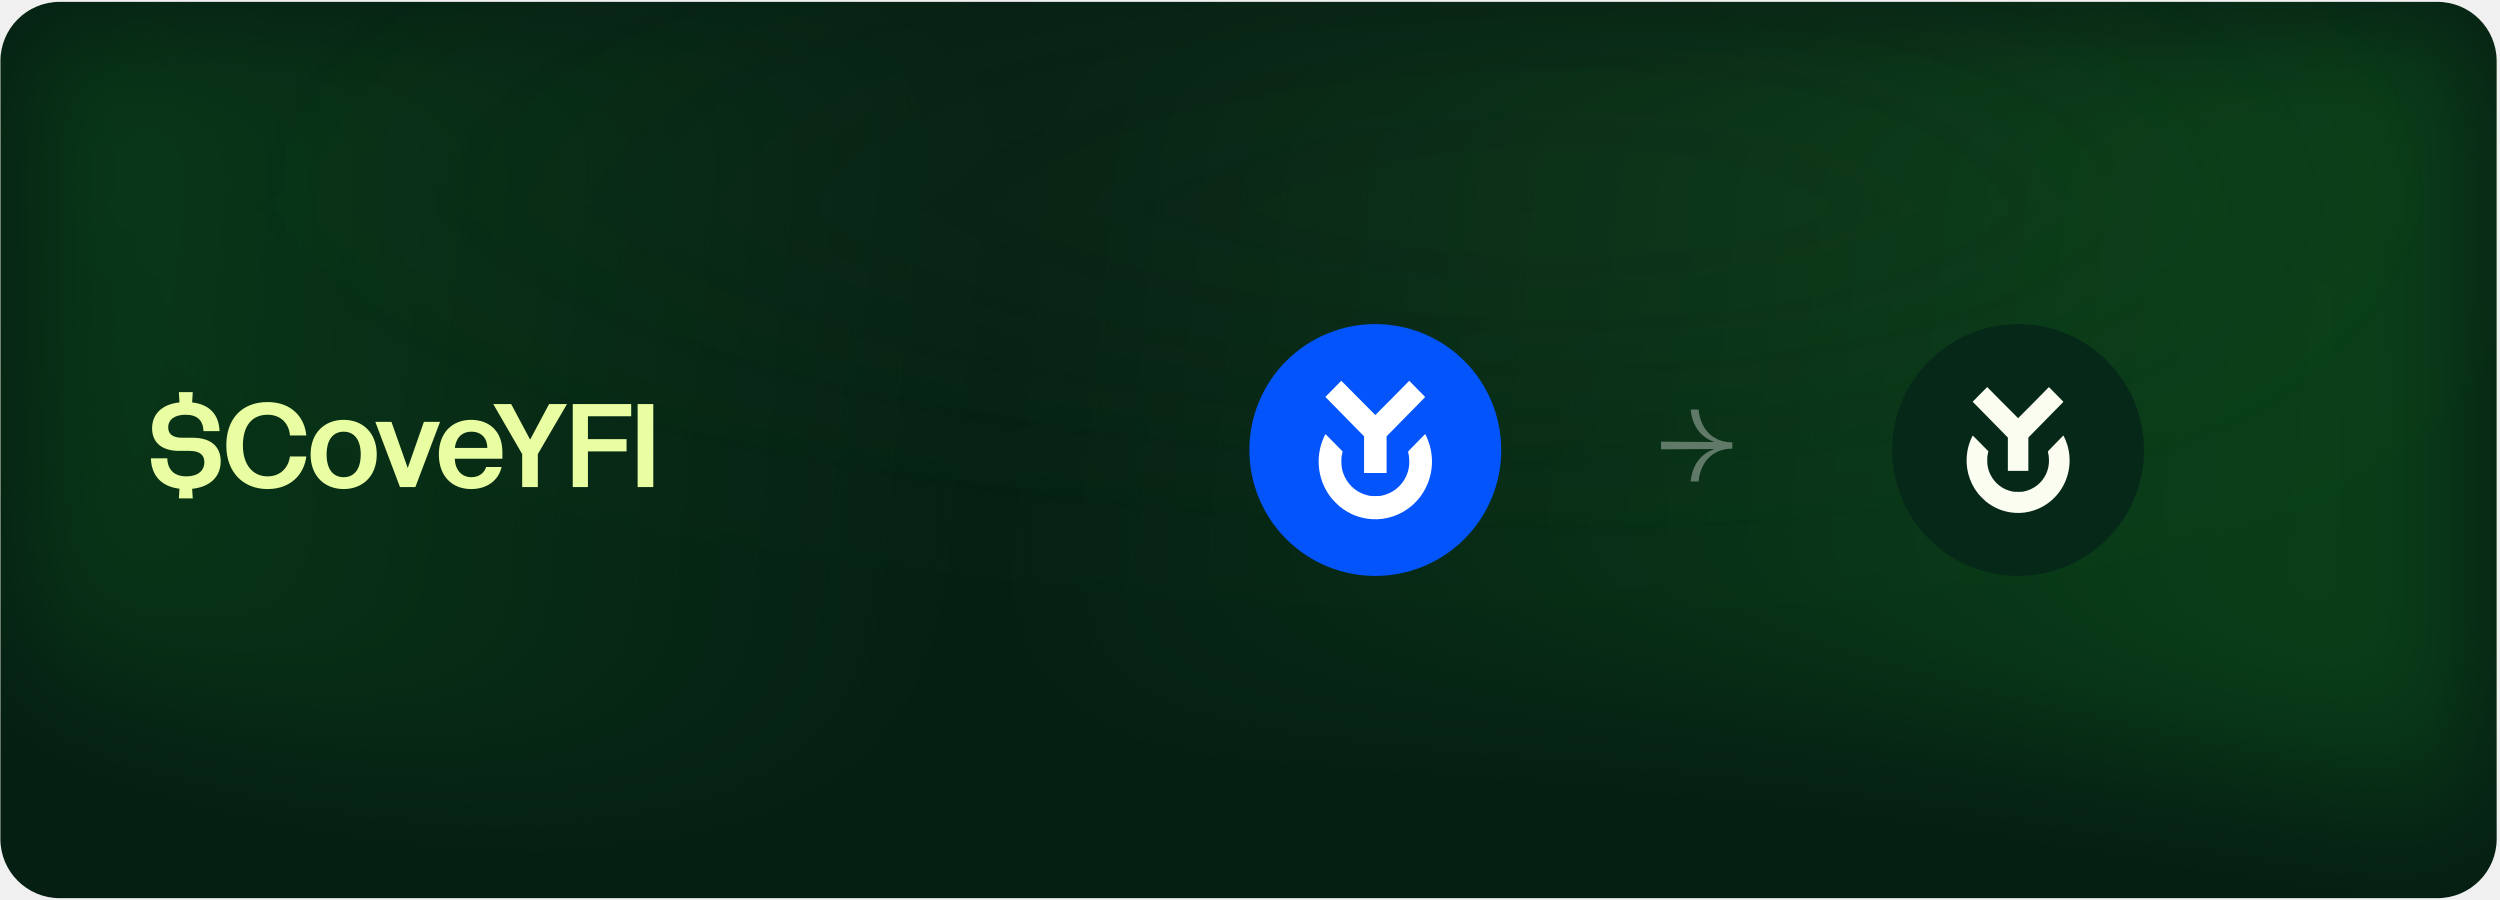
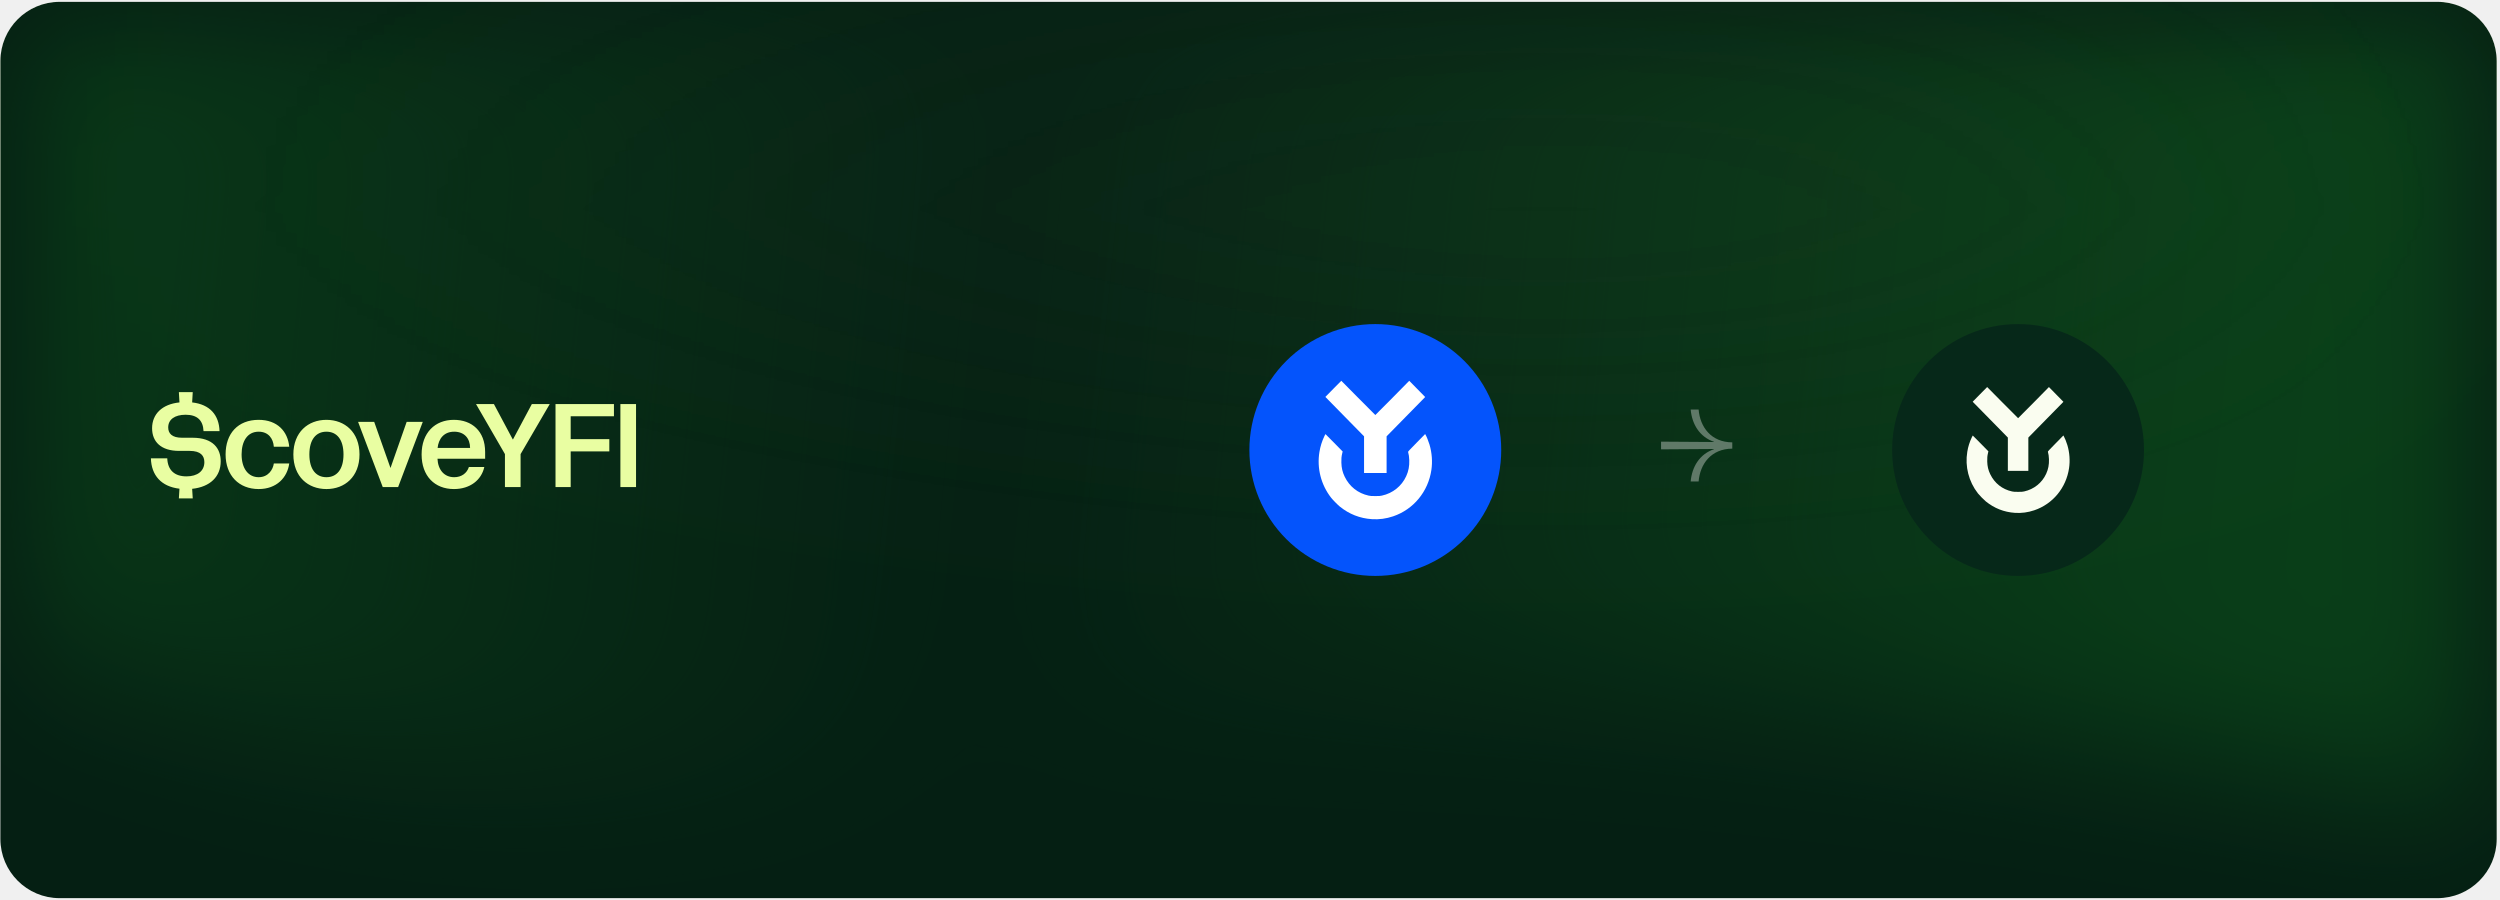
<svg xmlns="http://www.w3.org/2000/svg" width="675" height="243" viewBox="0 0 675 243" fill="none">
  <g clip-path="url(#clip0_13332_2687)">
    <rect x="0.106" y="0.501" width="674" height="242" rx="16" fill="#051F13" />
    <g style="mix-blend-mode:overlay" filter="url(#filter0_f_13332_2687)">
      <path d="M-374.293 -315.445C-322.842 -453.939 42.048 -446.276 440.714 -298.33C839.379 -150.385 1120.85 81.819 1069.4 220.313C1017.95 358.806 587.879 127.446 254.394 203.199C-79.092 278.951 -425.744 -176.952 -374.293 -315.445Z" fill="url(#paint0_linear_13332_2687)" />
    </g>
    <g style="mix-blend-mode:hard-light" opacity="0.12" filter="url(#filter1_f_13332_2687)">
      <path d="M783.739 -368.725C783.739 -593.932 542.808 -776.499 245.606 -776.499C-51.596 -776.499 -292.527 -593.932 -292.527 -368.725C-292.527 -143.519 -325.984 -33.04 245.606 39.046C817.195 111.133 783.739 -143.519 783.739 -368.725Z" fill="url(#paint1_radial_13332_2687)" />
    </g>
-     <path d="M48.296 134.573L48.456 131.949C43.528 131.373 40.872 128.333 40.744 123.757H45.16C45.288 126.957 47.144 128.621 50.344 128.621C53.352 128.621 55.176 127.149 55.176 124.781C55.176 123.085 54.216 121.741 51.208 121.741H48.36C43.4 121.741 41.064 119.213 41.064 115.629C41.064 111.821 43.752 109.133 48.456 108.653L48.296 105.869H52.04L51.88 108.653C56.744 109.197 59.144 112.141 59.272 116.397H54.952C54.824 113.453 53.224 111.981 50.12 111.981C47.176 111.981 45.416 113.261 45.416 115.405C45.416 117.005 46.408 118.189 49.128 118.189H51.976C57.608 118.189 59.592 121.165 59.592 124.557C59.592 128.685 56.744 131.469 51.88 131.981L52.04 134.573H48.296ZM72.239 132.045C65.615 132.045 61.102 127.437 61.102 120.269C61.102 113.101 65.294 108.557 72.239 108.557C78.703 108.557 82.254 112.653 82.703 117.581H78.287C78.062 114.605 76.079 111.981 72.239 111.981C68.111 111.981 65.582 114.893 65.582 120.269C65.582 125.645 68.398 128.621 72.239 128.621C76.046 128.621 77.966 125.869 78.287 123.245H82.703C82.126 127.949 78.606 132.045 72.239 132.045ZM92.792 132.045C87.832 132.045 83.864 128.717 83.864 122.701C83.864 116.685 87.832 113.357 92.792 113.357C97.752 113.357 101.72 116.685 101.72 122.701C101.72 128.717 97.752 132.045 92.792 132.045ZM88.184 122.701C88.184 126.765 90.008 128.845 92.792 128.845C95.576 128.845 97.4 126.765 97.4 122.701C97.4 118.637 95.576 116.557 92.792 116.557C90.008 116.557 88.184 118.637 88.184 122.701ZM107.992 131.501L101.336 113.901H105.688L110.072 126.317H110.104L114.456 113.901H118.808L112.152 131.501H107.992ZM127.227 132.045C122.011 132.045 118.491 128.525 118.491 122.701C118.491 116.845 122.107 113.357 127.195 113.357C132.027 113.357 135.643 116.365 135.643 122.029V123.853H122.779C122.907 126.861 124.603 128.845 127.291 128.845C129.243 128.845 130.715 127.789 131.259 126.093H135.419C134.651 129.613 131.579 132.045 127.227 132.045ZM122.811 120.941H131.579C131.579 118.381 130.043 116.557 127.291 116.557C124.507 116.557 123.067 118.477 122.811 120.941ZM140.99 131.501V122.605L133.182 109.101H138.014L143.102 118.637H143.166L148.254 109.101H153.086L145.214 122.605V131.501H140.99ZM154.645 131.501V109.101H170.421V112.397H158.741V118.573H169.173V121.869H158.741V131.501H154.645ZM172.162 131.501V109.101H176.386V131.501H172.162Z" fill="#E9FEA2" />
+     <path d="M48.296 134.573L48.456 131.949C43.528 131.373 40.872 128.333 40.744 123.757H45.16C45.288 126.957 47.144 128.621 50.344 128.621C53.352 128.621 55.176 127.149 55.176 124.781C55.176 123.085 54.216 121.741 51.208 121.741H48.36C43.4 121.741 41.064 119.213 41.064 115.629C41.064 111.821 43.752 109.133 48.456 108.653L48.296 105.869H52.04L51.88 108.653C56.744 109.197 59.144 112.141 59.272 116.397H54.952C54.824 113.453 53.224 111.981 50.12 111.981C47.176 111.981 45.416 113.261 45.416 115.405C45.416 117.005 46.408 118.189 49.128 118.189H51.976C57.608 118.189 59.592 121.165 59.592 124.557C59.592 128.685 56.744 131.469 51.88 131.981L52.04 134.573H48.296ZM69.838 132.045C64.495 132.045 60.91 128.365 60.91 122.701C60.91 117.037 64.239 113.357 69.838 113.357C74.894 113.357 77.71 116.493 78.094 120.621H73.934C73.775 118.445 72.495 116.557 69.838 116.557C66.799 116.557 65.231 119.117 65.231 122.701C65.231 126.509 67.055 128.845 69.838 128.845C72.43 128.845 73.71 126.797 73.934 125.133H78.094C77.582 128.909 74.734 132.045 69.838 132.045ZM88.136 132.045C83.176 132.045 79.208 128.717 79.208 122.701C79.208 116.685 83.176 113.357 88.136 113.357C93.096 113.357 97.064 116.685 97.064 122.701C97.064 128.717 93.096 132.045 88.136 132.045ZM83.528 122.701C83.528 126.765 85.352 128.845 88.136 128.845C90.92 128.845 92.744 126.765 92.744 122.701C92.744 118.637 90.92 116.557 88.136 116.557C85.352 116.557 83.528 118.637 83.528 122.701ZM103.336 131.501L96.68 113.901H101.032L105.416 126.317H105.448L109.8 113.901H114.152L107.496 131.501H103.336ZM122.57 132.045C117.354 132.045 113.834 128.525 113.834 122.701C113.834 116.845 117.45 113.357 122.538 113.357C127.37 113.357 130.986 116.365 130.986 122.029V123.853H118.122C118.25 126.861 119.946 128.845 122.634 128.845C124.586 128.845 126.058 127.789 126.602 126.093H130.762C129.994 129.613 126.922 132.045 122.57 132.045ZM118.154 120.941H126.922C126.922 118.381 125.386 116.557 122.634 116.557C119.85 116.557 118.41 118.477 118.154 120.941ZM136.334 131.501V122.605L128.526 109.101H133.358L138.446 118.637H138.51L143.598 109.101H148.43L140.558 122.605V131.501H136.334ZM149.989 131.501V109.101H165.765V112.397H154.085V118.573H164.517V121.869H154.085V131.501H149.989ZM167.505 131.501V109.101H171.729V131.501H167.505Z" fill="#E9FEA2" />
    <path d="M456.484 129.997C456.836 125.997 458.916 122.605 462.756 121.293V121.229L448.484 121.325V119.245L462.756 119.341V119.277C458.916 117.965 456.836 114.573 456.484 110.573H458.628C459.012 115.277 461.988 119.405 467.716 119.437V121.133C461.988 121.165 459.012 125.293 458.628 129.997H456.484Z" fill="#607968" />
    <rect x="510.883" y="87.501" width="68" height="68" rx="34" fill="#062819" />
    <path d="M534.571 106.484L532.625 108.466L537.373 113.302L542.12 118.139V122.64V127.142H544.887H547.653V122.64V118.139L552.389 113.314L557.125 108.49L555.168 106.497L553.21 104.504L549.074 108.706C546.799 111.017 544.916 112.908 544.888 112.908C544.86 112.908 542.974 111.017 540.696 108.705C538.418 106.393 536.546 104.501 536.535 104.501C536.525 104.501 535.641 105.394 534.571 106.484ZM532.378 118.103C531.758 119.434 531.4 120.582 531.169 121.971C530.509 125.941 531.552 130.03 534.037 133.209C534.447 133.733 535.654 134.962 536.165 135.375C538.467 137.238 541.088 138.27 544.028 138.471C545.786 138.591 547.544 138.356 549.271 137.77C554.263 136.077 557.867 131.706 558.646 126.399C558.946 124.357 558.784 122.173 558.184 120.159C557.945 119.358 557.461 118.158 557.209 117.74L557.112 117.58L555.007 119.722C553.309 121.45 552.907 121.883 552.929 121.96C553.102 122.579 553.194 123.223 553.219 123.99C553.267 125.475 553.036 126.676 552.462 127.93C551.346 130.368 549.168 132.109 546.505 132.69C546.042 132.791 545.872 132.802 544.863 132.801C543.873 132.799 543.679 132.786 543.246 132.691C540.606 132.11 538.529 130.464 537.358 128.026C536.828 126.924 536.588 125.904 536.552 124.599C536.526 123.655 536.577 123.085 536.754 122.342L536.869 121.864L534.77 119.727C533.617 118.551 532.66 117.589 532.644 117.589C532.629 117.589 532.509 117.82 532.378 118.103Z" fill="#FAFDF0" />
    <g clip-path="url(#clip1_13332_2687)">
      <path d="M371.333 155.501C380.35 155.501 388.998 151.919 395.375 145.543C401.751 139.167 405.333 130.519 405.333 121.501C405.333 112.484 401.751 103.836 395.375 97.46C388.998 91.084 380.35 87.501 371.333 87.501C362.316 87.501 353.668 91.084 347.291 97.46C340.915 103.836 337.333 112.484 337.333 121.501C337.333 130.519 340.915 139.167 347.291 145.543C353.668 151.919 362.316 155.501 371.333 155.501Z" fill="#0454FC" />
      <path d="M359.99 104.989L357.85 107.169L363.072 112.489L368.295 117.809V122.761V127.713H371.338H374.381V122.761V117.809L379.59 112.502L384.8 107.195L382.646 105.003L380.493 102.811L375.944 107.433C373.441 109.976 371.369 112.055 371.339 112.055C371.308 112.055 369.233 109.975 366.728 107.432C364.222 104.889 362.162 102.808 362.151 102.808C362.14 102.808 361.167 103.789 359.99 104.989ZM357.577 117.769C356.896 119.234 356.502 120.497 356.248 122.024C355.522 126.392 356.67 130.889 359.403 134.386C359.854 134.963 361.181 136.314 361.744 136.77C364.276 138.818 367.159 139.953 370.392 140.174C372.327 140.307 374.261 140.048 376.16 139.404C381.651 137.541 385.616 132.733 386.473 126.896C386.803 124.65 386.625 122.247 385.964 120.031C385.702 119.15 385.17 117.83 384.891 117.37L384.785 117.194L382.47 119.551C380.602 121.451 380.16 121.927 380.184 122.012C380.375 122.694 380.476 123.402 380.503 124.245C380.556 125.879 380.302 127.2 379.67 128.58C378.442 131.262 376.047 133.176 373.117 133.815C372.609 133.926 372.422 133.939 371.312 133.937C370.223 133.936 370.009 133.921 369.532 133.816C366.628 133.177 364.344 131.367 363.055 128.685C362.473 127.473 362.209 126.351 362.17 124.915C362.141 123.877 362.197 123.25 362.392 122.433L362.517 121.907L360.21 119.556C358.94 118.263 357.888 117.205 357.871 117.205C357.854 117.205 357.722 117.459 357.577 117.769Z" fill="white" />
    </g>
  </g>
  <defs>
    <filter id="filter0_f_13332_2687" x="-419.397" y="-454.503" width="1534.87" height="759.979" filterUnits="userSpaceOnUse" color-interpolation-filters="sRGB">
      <feFlood flood-opacity="0" result="BackgroundImageFix" />
      <feBlend mode="normal" in="SourceGraphic" in2="BackgroundImageFix" result="shape" />
      <feGaussianBlur stdDeviation="20" result="effect1_foregroundBlur_13332_2687" />
    </filter>
    <filter id="filter1_f_13332_2687" x="-412.894" y="-896.499" width="1317" height="1068" filterUnits="userSpaceOnUse" color-interpolation-filters="sRGB">
      <feFlood flood-opacity="0" result="BackgroundImageFix" />
      <feBlend mode="normal" in="SourceGraphic" in2="BackgroundImageFix" result="shape" />
      <feGaussianBlur stdDeviation="60" result="effect1_foregroundBlur_13332_2687" />
    </filter>
    <linearGradient id="paint0_linear_13332_2687" x1="607.865" y1="138.978" x2="-63.225" y2="73.237" gradientUnits="userSpaceOnUse">
      <stop stop-color="#E9FEA2" />
      <stop offset="0.505" stop-color="#E9FDA6" stop-opacity="0" />
      <stop offset="1" stop-color="#E9FEA2" />
    </linearGradient>
    <radialGradient id="paint1_radial_13332_2687" cx="0" cy="0" r="1" gradientUnits="userSpaceOnUse" gradientTransform="translate(246.227 -291.261) rotate(-90.0732) scale(485.237 640.362)">
      <stop stop-color="#93C8E7" />
      <stop offset="0.906" stop-color="#E9FDA6" />
    </radialGradient>
    <clipPath id="clip0_13332_2687">
      <rect x="0.106" y="0.501" width="674" height="242" rx="16" fill="white" />
    </clipPath>
    <clipPath id="clip1_13332_2687">
      <rect width="68" height="68" fill="white" transform="translate(337.333 87.5015)" />
    </clipPath>
  </defs>
</svg>
